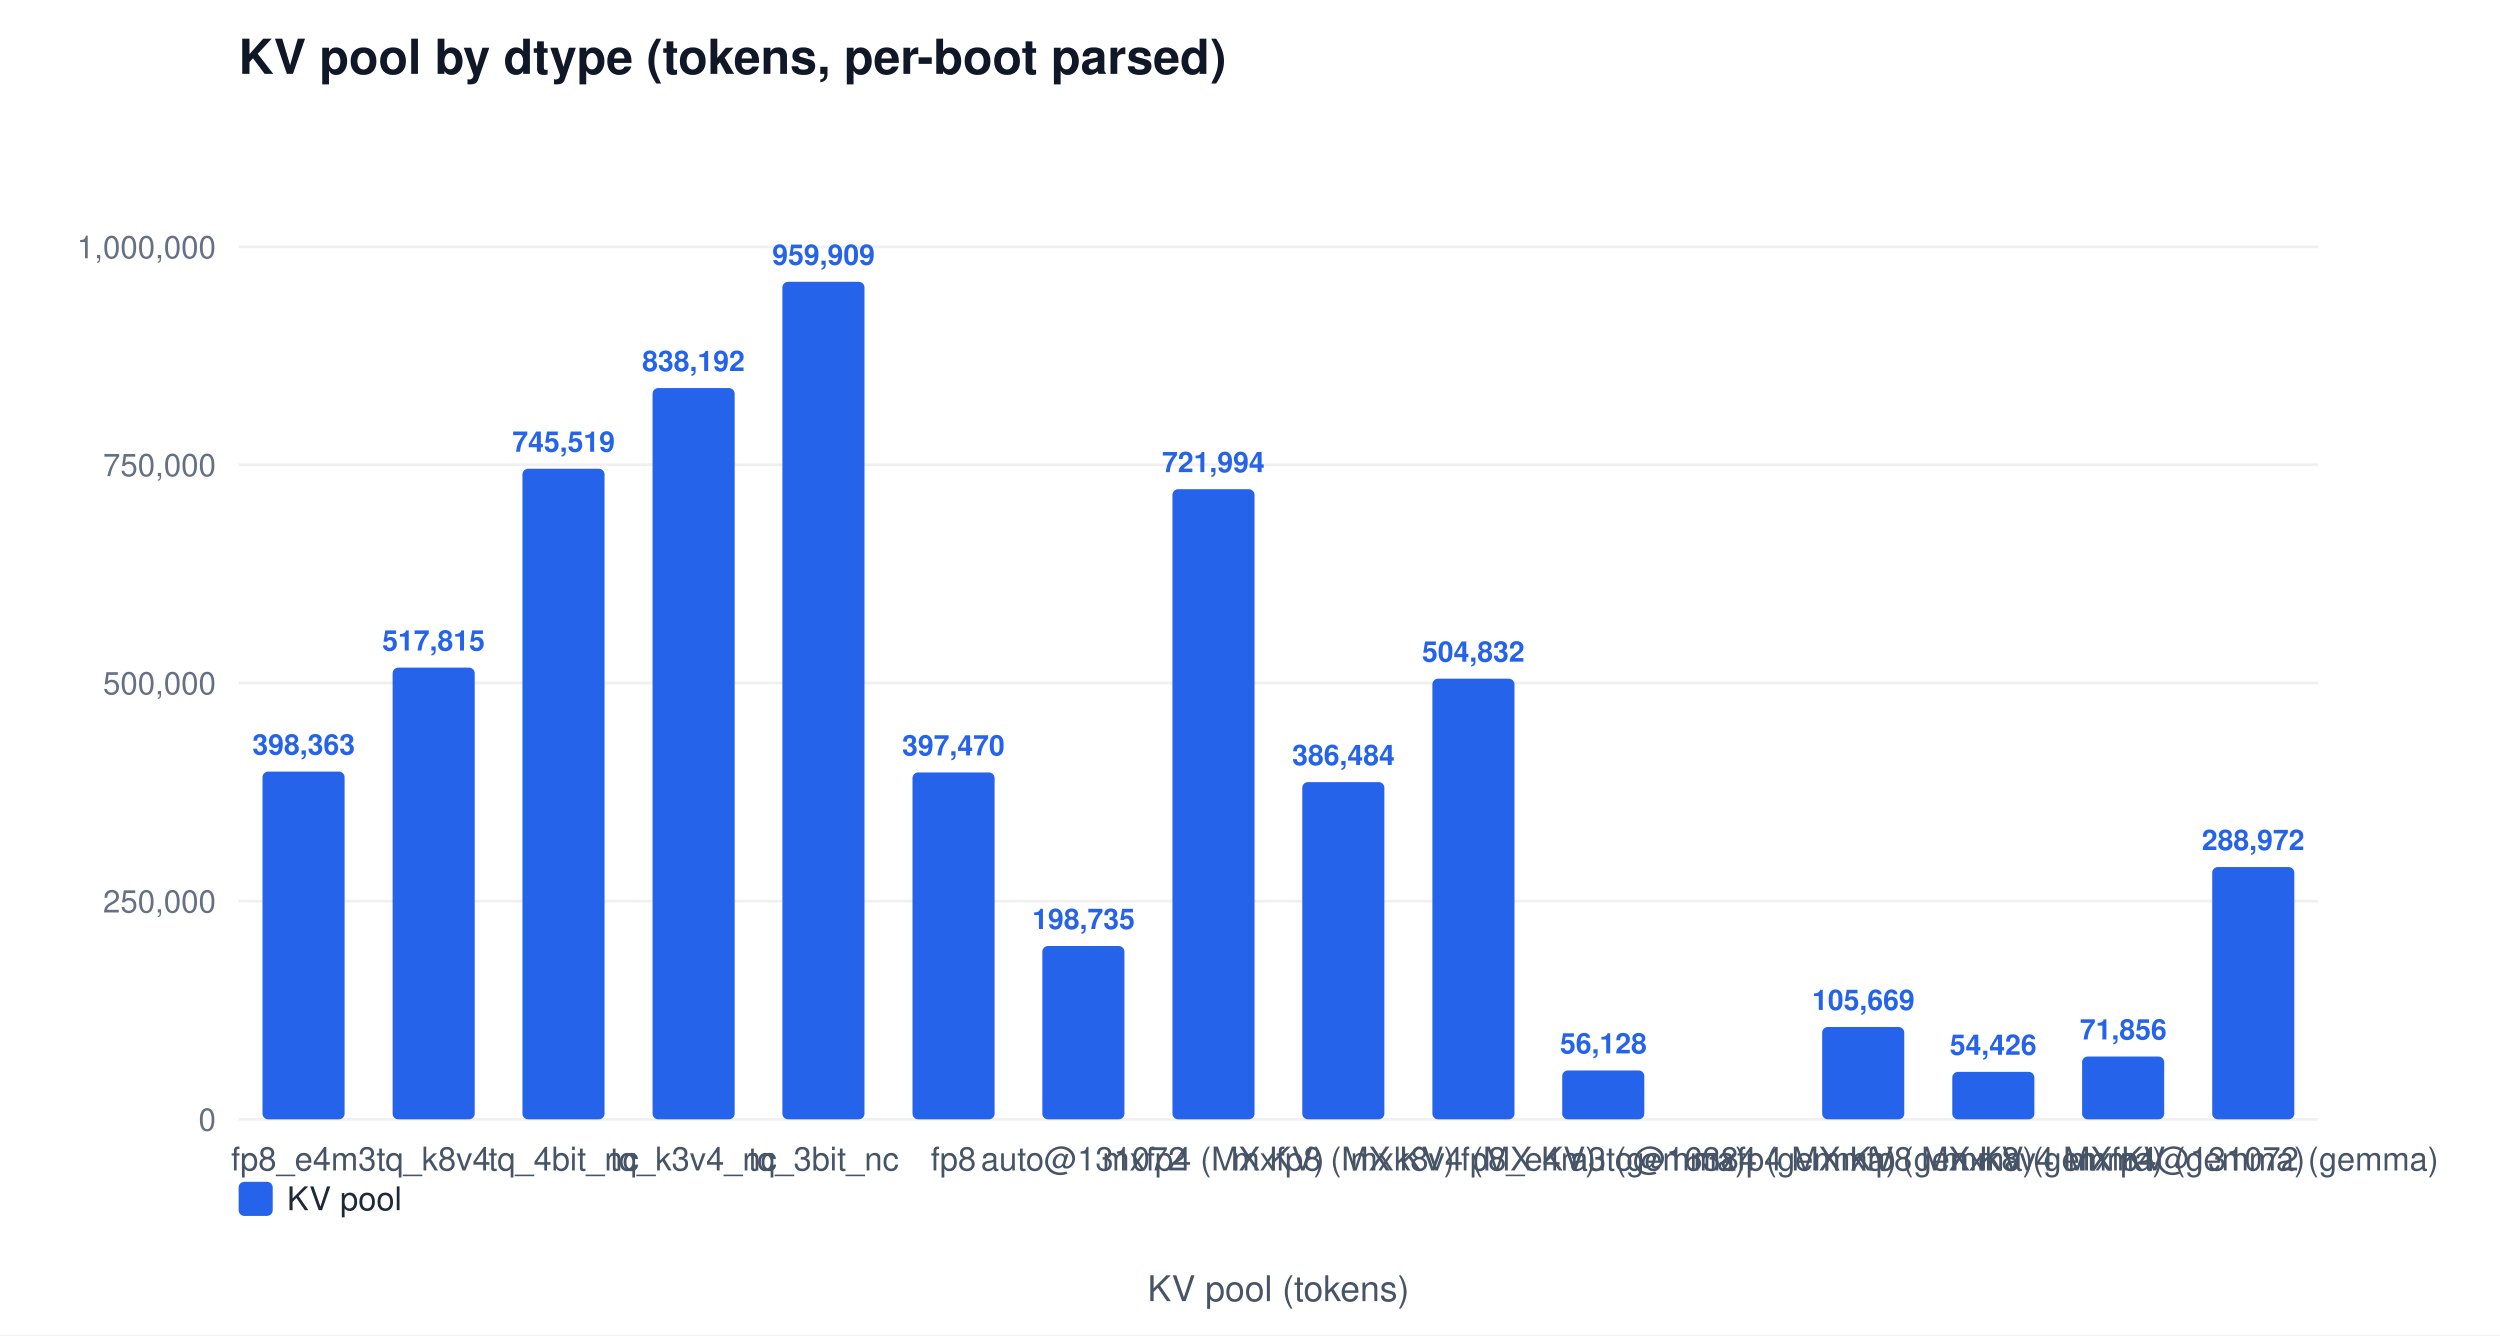
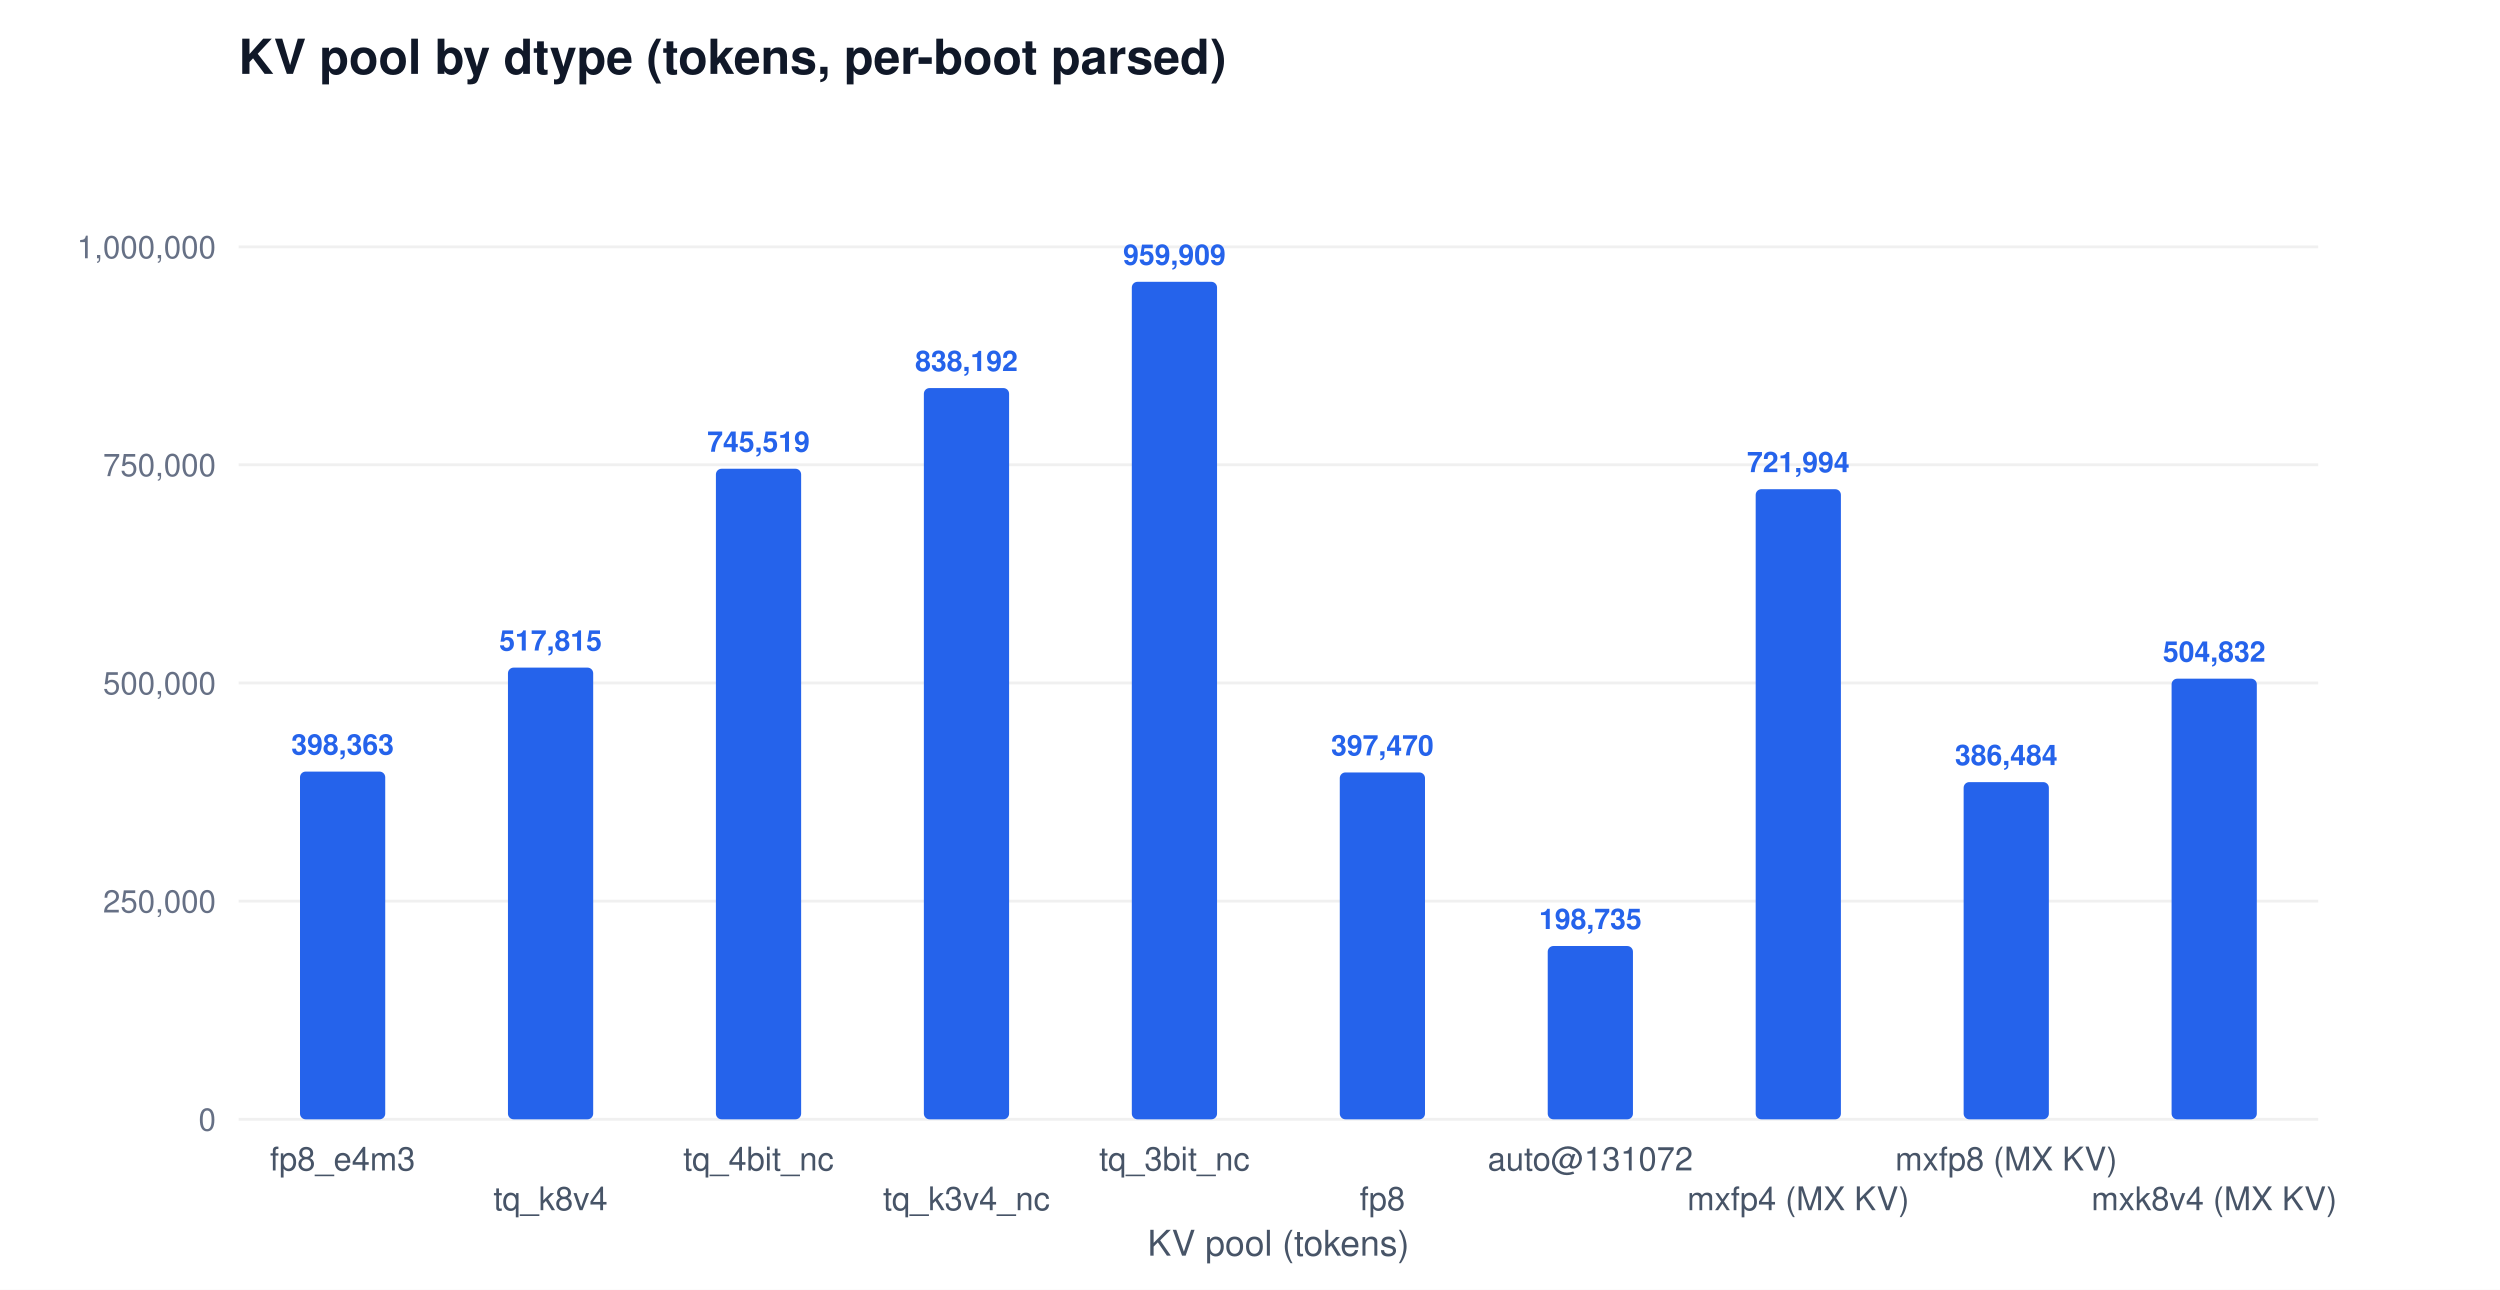
- <svg xmlns="http://www.w3.org/2000/svg" width="880" height="470" viewBox="0 0 880 470" font-family="Segoe UI, Helvetica, Arial, sans-serif">
-   <rect width="880" height="470" fill="#ffffff" />
+ <svg xmlns="http://www.w3.org/2000/svg" width="880" height="454" viewBox="0 0 880 454" font-family="Segoe UI, Helvetica, Arial, sans-serif">
+   <rect width="880" height="454" fill="#ffffff" />
  <text x="84" y="26" font-size="17" font-weight="600" fill="#101828">KV pool by dtype (tokens, per-boot parsed)</text>
  <line x1="84" y1="394.0" x2="816" y2="394.0" stroke="#f0f0f0" stroke-width="1" />
  <text x="76" y="398.0" font-size="11" fill="#667085" text-anchor="end">0</text>
  <line x1="84" y1="317.2" x2="816" y2="317.2" stroke="#f0f0f0" stroke-width="1" />
  <text x="76" y="321.2" font-size="11" fill="#667085" text-anchor="end">250,000</text>
  <line x1="84" y1="240.4" x2="816" y2="240.4" stroke="#f0f0f0" stroke-width="1" />
  <text x="76" y="244.4" font-size="11" fill="#667085" text-anchor="end">500,000</text>
  <line x1="84" y1="163.6" x2="816" y2="163.6" stroke="#f0f0f0" stroke-width="1" />
  <text x="76" y="167.6" font-size="11" fill="#667085" text-anchor="end">750,000</text>
  <line x1="84" y1="86.9" x2="816" y2="86.9" stroke="#f0f0f0" stroke-width="1" />
  <text x="76" y="90.9" font-size="11" fill="#667085" text-anchor="end">1,000,000</text>
-   <rect x="92.4" y="271.6" width="28.9" height="122.4" fill="#2563eb" rx="2" />
-   <text x="106.9" y="265.6" font-size="10" fill="#2563eb" text-anchor="middle" font-weight="600">398,363</text>
-   <text x="106.9" y="412" font-size="11.5" fill="#475467" text-anchor="middle">fp8_e4m3</text>
-   <rect x="138.2" y="235.0" width="28.9" height="159.0" fill="#2563eb" rx="2" />
-   <text x="152.6" y="229.0" font-size="10" fill="#2563eb" text-anchor="middle" font-weight="600">517,815</text>
-   <text x="152.6" y="412" font-size="11.5" fill="#475467" text-anchor="middle">tq_k8v4</text>
-   <rect x="183.9" y="165.0" width="28.9" height="229.0" fill="#2563eb" rx="2" />
-   <text x="198.4" y="159.0" font-size="10" fill="#2563eb" text-anchor="middle" font-weight="600">745,519</text>
-   <text x="198.4" y="412" font-size="11.5" fill="#475467" text-anchor="middle">tq_4bit_nc</text>
-   <rect x="229.7" y="136.6" width="28.9" height="257.4" fill="#2563eb" rx="2" />
-   <text x="244.1" y="130.6" font-size="10" fill="#2563eb" text-anchor="middle" font-weight="600">838,192</text>
-   <text x="244.1" y="412" font-size="11.5" fill="#475467" text-anchor="middle">tq_k3v4_nc</text>
-   <rect x="275.4" y="99.2" width="28.9" height="294.8" fill="#2563eb" rx="2" />
-   <text x="289.9" y="93.2" font-size="10" fill="#2563eb" text-anchor="middle" font-weight="600">959,909</text>
-   <text x="289.9" y="412" font-size="11.5" fill="#475467" text-anchor="middle">tq_3bit_nc</text>
-   <rect x="321.2" y="271.9" width="28.9" height="122.1" fill="#2563eb" rx="2" />
-   <text x="335.6" y="265.9" font-size="10" fill="#2563eb" text-anchor="middle" font-weight="600">397,470</text>
-   <text x="335.6" y="412" font-size="11.5" fill="#475467" text-anchor="middle">fp8</text>
-   <rect x="366.9" y="333.0" width="28.9" height="61.0" fill="#2563eb" rx="2" />
-   <text x="381.4" y="327.0" font-size="10" fill="#2563eb" text-anchor="middle" font-weight="600">198,735</text>
-   <text x="381.4" y="412" font-size="11.5" fill="#475467" text-anchor="middle">auto@131072</text>
-   <rect x="412.7" y="172.2" width="28.9" height="221.8" fill="#2563eb" rx="2" />
-   <text x="427.1" y="166.2" font-size="10" fill="#2563eb" text-anchor="middle" font-weight="600">721,994</text>
-   <text x="427.1" y="412" font-size="11.5" fill="#475467" text-anchor="middle">mxfp4 (MX KV)</text>
-   <rect x="458.4" y="275.3" width="28.9" height="118.7" fill="#2563eb" rx="2" />
-   <text x="472.9" y="269.3" font-size="10" fill="#2563eb" text-anchor="middle" font-weight="600">386,484</text>
-   <text x="472.9" y="412" font-size="11.5" fill="#475467" text-anchor="middle">mxfp8 (MX KV)</text>
-   <rect x="504.2" y="238.9" width="28.9" height="155.1" fill="#2563eb" rx="2" />
-   <text x="518.6" y="232.9" font-size="10" fill="#2563eb" text-anchor="middle" font-weight="600">504,832</text>
-   <text x="518.6" y="412" font-size="11.5" fill="#475467" text-anchor="middle">mxk8v4 (MX KV)</text>
-   <rect x="549.9" y="376.8" width="28.9" height="17.2" fill="#2563eb" rx="2" />
-   <text x="564.4" y="370.8" font-size="10" fill="#2563eb" text-anchor="middle" font-weight="600">56,128</text>
-   <text x="564.4" y="412" font-size="11.5" fill="#475467" text-anchor="middle">fp8_e4m3 (gemma)</text>
-   <text x="610.1" y="412" font-size="11.5" fill="#475467" text-anchor="middle">auto@16384 (gemma)</text>
-   <rect x="641.4" y="361.5" width="28.9" height="32.5" fill="#2563eb" rx="2" />
-   <text x="655.9" y="355.5" font-size="10" fill="#2563eb" text-anchor="middle" font-weight="600">105,669</text>
-   <text x="655.9" y="412" font-size="11.5" fill="#475467" text-anchor="middle">mxfp4 MX KV (gemma)</text>
-   <rect x="687.2" y="377.3" width="28.9" height="16.7" fill="#2563eb" rx="2" />
-   <text x="701.6" y="371.3" font-size="10" fill="#2563eb" text-anchor="middle" font-weight="600">54,426</text>
-   <text x="701.6" y="412" font-size="11.5" fill="#475467" text-anchor="middle">mxfp8 MX KV (gemma)</text>
-   <rect x="732.9" y="371.9" width="28.9" height="22.1" fill="#2563eb" rx="2" />
-   <text x="747.4" y="365.9" font-size="10" fill="#2563eb" text-anchor="middle" font-weight="600">71,856</text>
-   <text x="747.4" y="412" font-size="11.5" fill="#475467" text-anchor="middle">mxk8v4 MX KV (gemma)</text>
-   <rect x="778.7" y="305.2" width="28.9" height="88.8" fill="#2563eb" rx="2" />
-   <text x="793.1" y="299.2" font-size="10" fill="#2563eb" text-anchor="middle" font-weight="600">288,972</text>
-   <text x="793.1" y="412" font-size="11.5" fill="#475467" text-anchor="middle">mxfp4@131072 (gemma)</text>
-   <rect x="84" y="416" width="12" height="12" fill="#2563eb" rx="2" />
-   <text x="101" y="426" font-size="11.5" fill="#1d2939">KV pool</text>
-   <text x="450" y="458" font-size="12.5" fill="#475467" text-anchor="middle">KV pool (tokens)</text>
+   <rect x="105.6" y="271.6" width="30.0" height="122.4" fill="#2563eb" rx="2" />
+   <text x="120.6" y="265.6" font-size="10" fill="#2563eb" text-anchor="middle" font-weight="600">398,363</text>
+   <text x="120.6" y="412" font-size="11.5" fill="#475467" text-anchor="middle">fp8_e4m3</text>
+   <rect x="178.8" y="235.0" width="30.0" height="159.0" fill="#2563eb" rx="2" />
+   <text x="193.8" y="229.0" font-size="10" fill="#2563eb" text-anchor="middle" font-weight="600">517,815</text>
+   <text x="193.8" y="426" font-size="11.5" fill="#475467" text-anchor="middle">tq_k8v4</text>
+   <rect x="252.0" y="165.0" width="30.0" height="229.0" fill="#2563eb" rx="2" />
+   <text x="267.0" y="159.0" font-size="10" fill="#2563eb" text-anchor="middle" font-weight="600">745,519</text>
+   <text x="267.0" y="412" font-size="11.5" fill="#475467" text-anchor="middle">tq_4bit_nc</text>
+   <rect x="325.2" y="136.6" width="30.0" height="257.4" fill="#2563eb" rx="2" />
+   <text x="340.2" y="130.6" font-size="10" fill="#2563eb" text-anchor="middle" font-weight="600">838,192</text>
+   <text x="340.2" y="426" font-size="11.5" fill="#475467" text-anchor="middle">tq_k3v4_nc</text>
+   <rect x="398.4" y="99.2" width="30.0" height="294.8" fill="#2563eb" rx="2" />
+   <text x="413.4" y="93.2" font-size="10" fill="#2563eb" text-anchor="middle" font-weight="600">959,909</text>
+   <text x="413.4" y="412" font-size="11.5" fill="#475467" text-anchor="middle">tq_3bit_nc</text>
+   <rect x="471.6" y="271.9" width="30.0" height="122.1" fill="#2563eb" rx="2" />
+   <text x="486.6" y="265.9" font-size="10" fill="#2563eb" text-anchor="middle" font-weight="600">397,470</text>
+   <text x="486.6" y="426" font-size="11.5" fill="#475467" text-anchor="middle">fp8</text>
+   <rect x="544.8" y="333.0" width="30.0" height="61.0" fill="#2563eb" rx="2" />
+   <text x="559.8" y="327.0" font-size="10" fill="#2563eb" text-anchor="middle" font-weight="600">198,735</text>
+   <text x="559.8" y="412" font-size="11.5" fill="#475467" text-anchor="middle">auto@131072</text>
+   <rect x="618.0" y="172.2" width="30.0" height="221.8" fill="#2563eb" rx="2" />
+   <text x="633.0" y="166.2" font-size="10" fill="#2563eb" text-anchor="middle" font-weight="600">721,994</text>
+   <text x="633.0" y="426" font-size="11.5" fill="#475467" text-anchor="middle">mxfp4 (MX KV)</text>
+   <rect x="691.2" y="275.3" width="30.0" height="118.7" fill="#2563eb" rx="2" />
+   <text x="706.2" y="269.3" font-size="10" fill="#2563eb" text-anchor="middle" font-weight="600">386,484</text>
+   <text x="706.2" y="412" font-size="11.5" fill="#475467" text-anchor="middle">mxfp8 (MX KV)</text>
+   <rect x="764.4" y="238.9" width="30.0" height="155.1" fill="#2563eb" rx="2" />
+   <text x="779.4" y="232.9" font-size="10" fill="#2563eb" text-anchor="middle" font-weight="600">504,832</text>
+   <text x="779.4" y="426" font-size="11.5" fill="#475467" text-anchor="middle">mxk8v4 (MX KV)</text>
+   <text x="450" y="442" font-size="12.5" fill="#475467" text-anchor="middle">KV pool (tokens)</text>
</svg>
